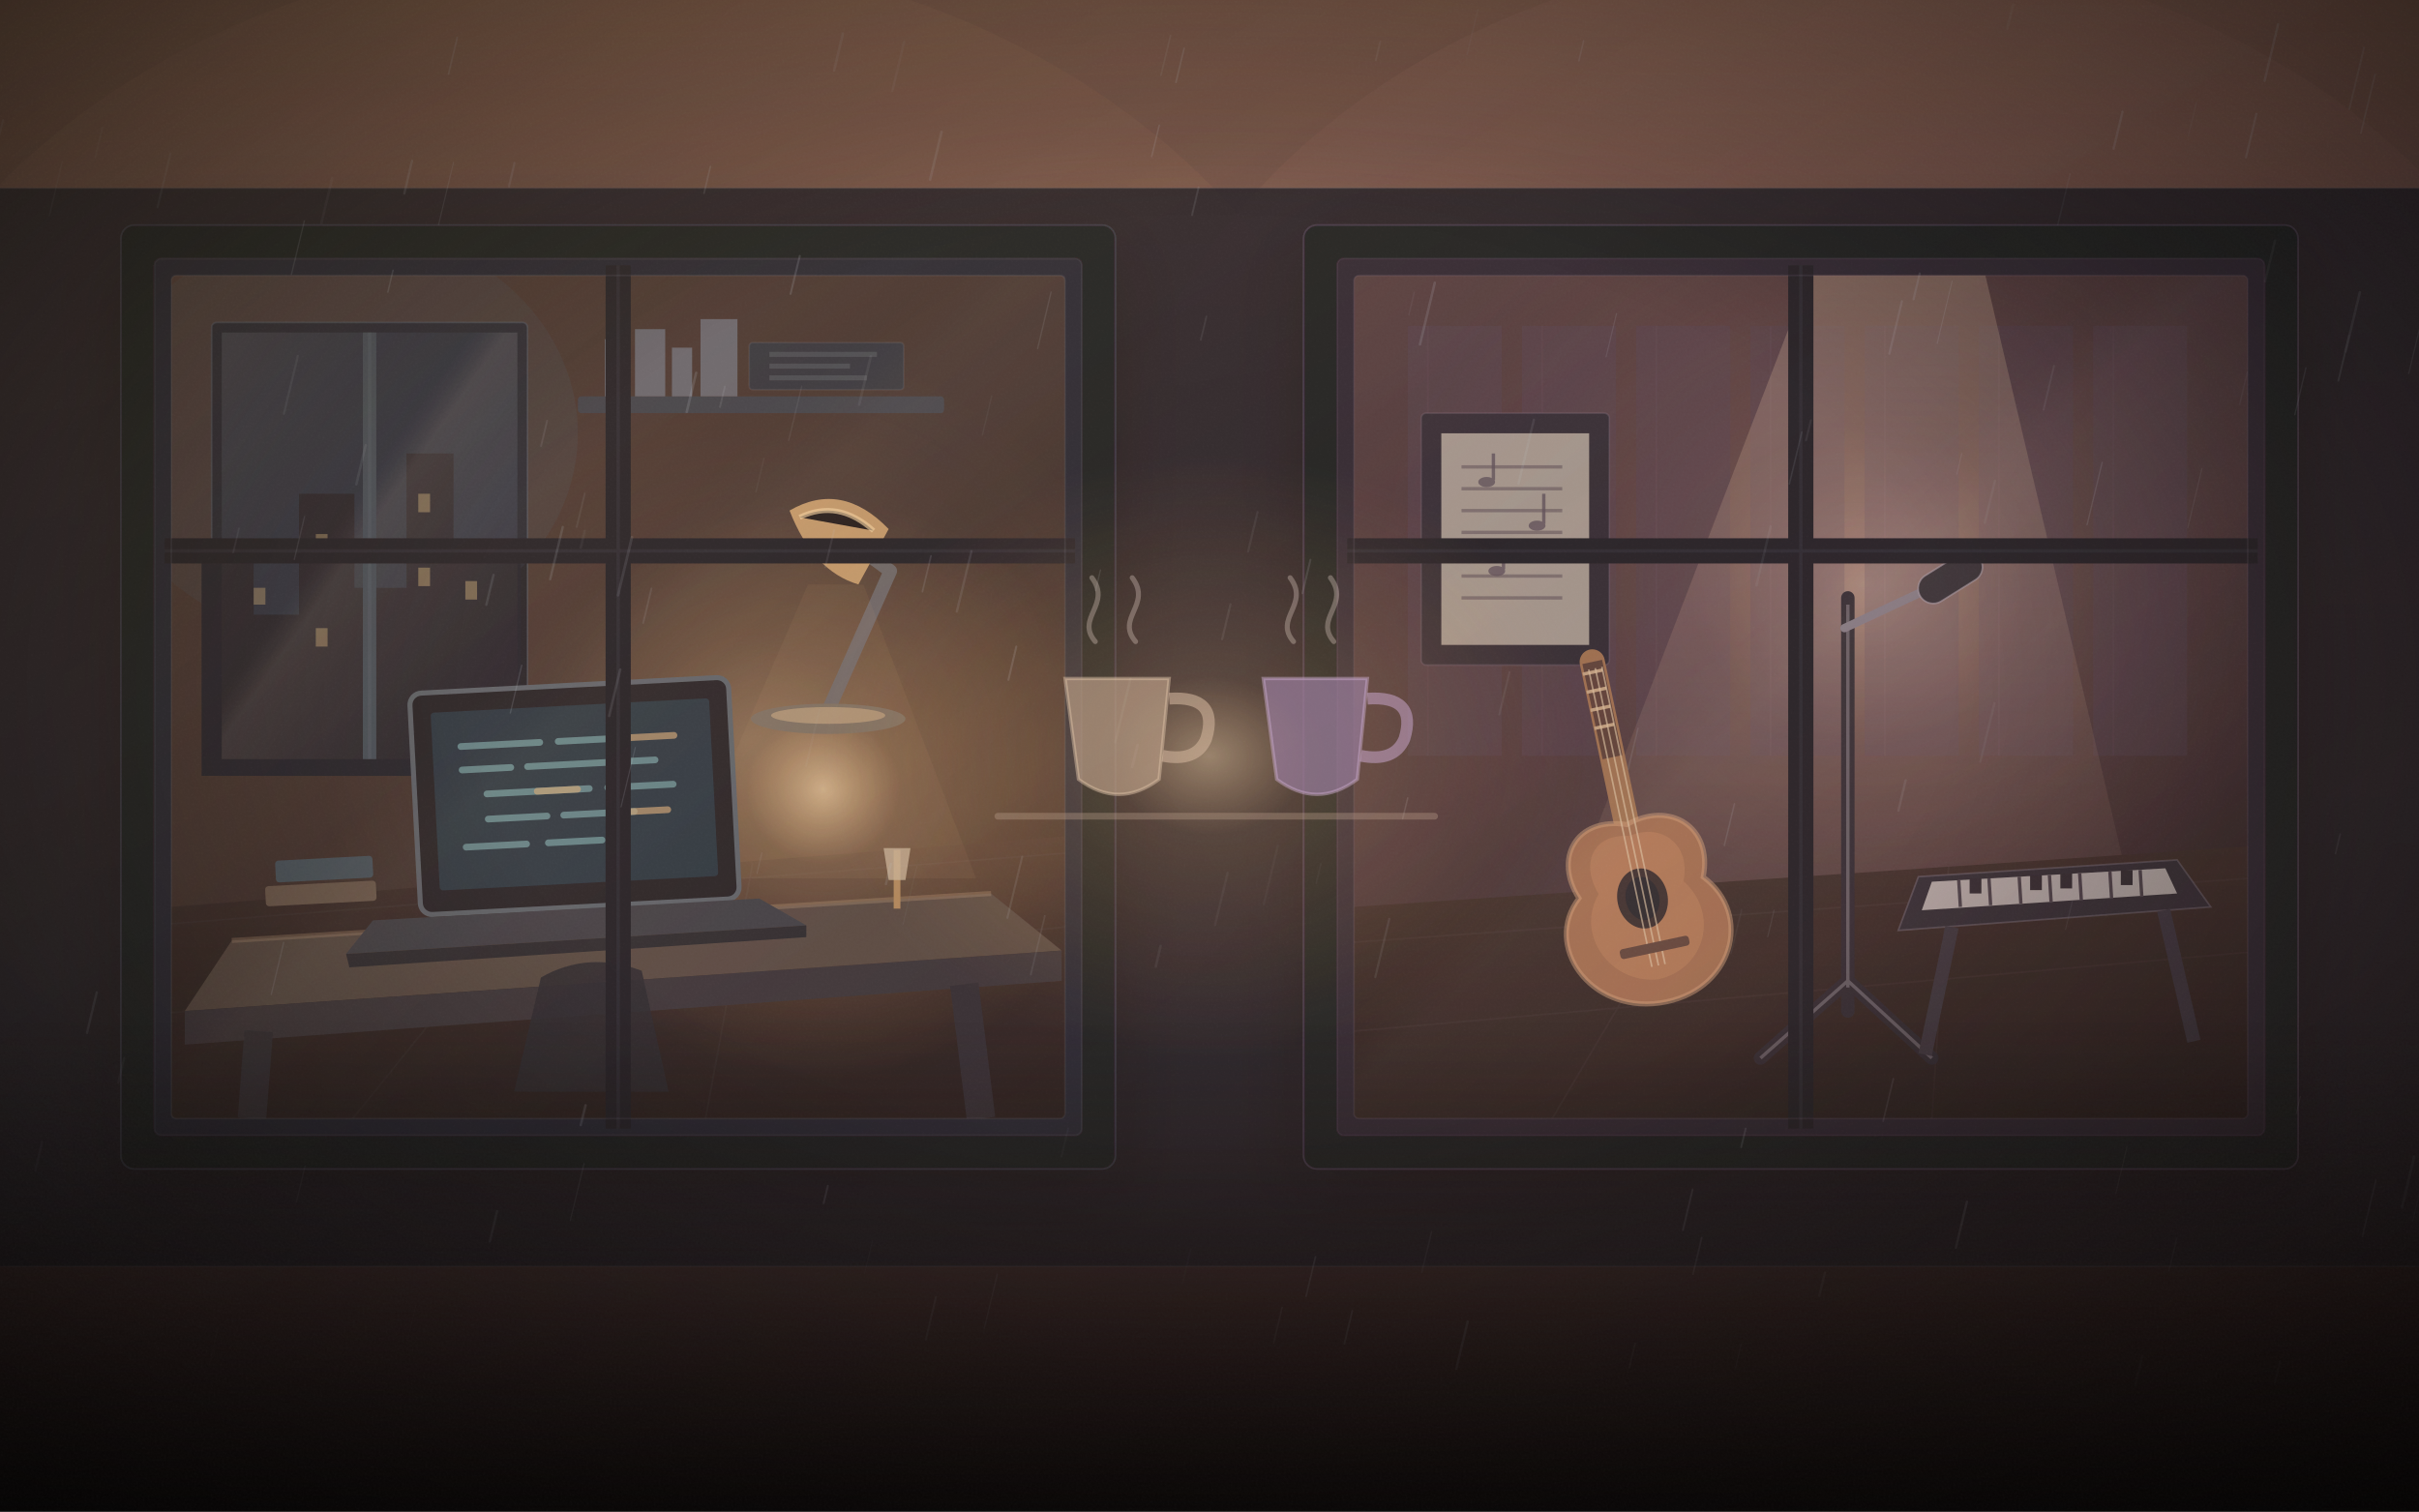
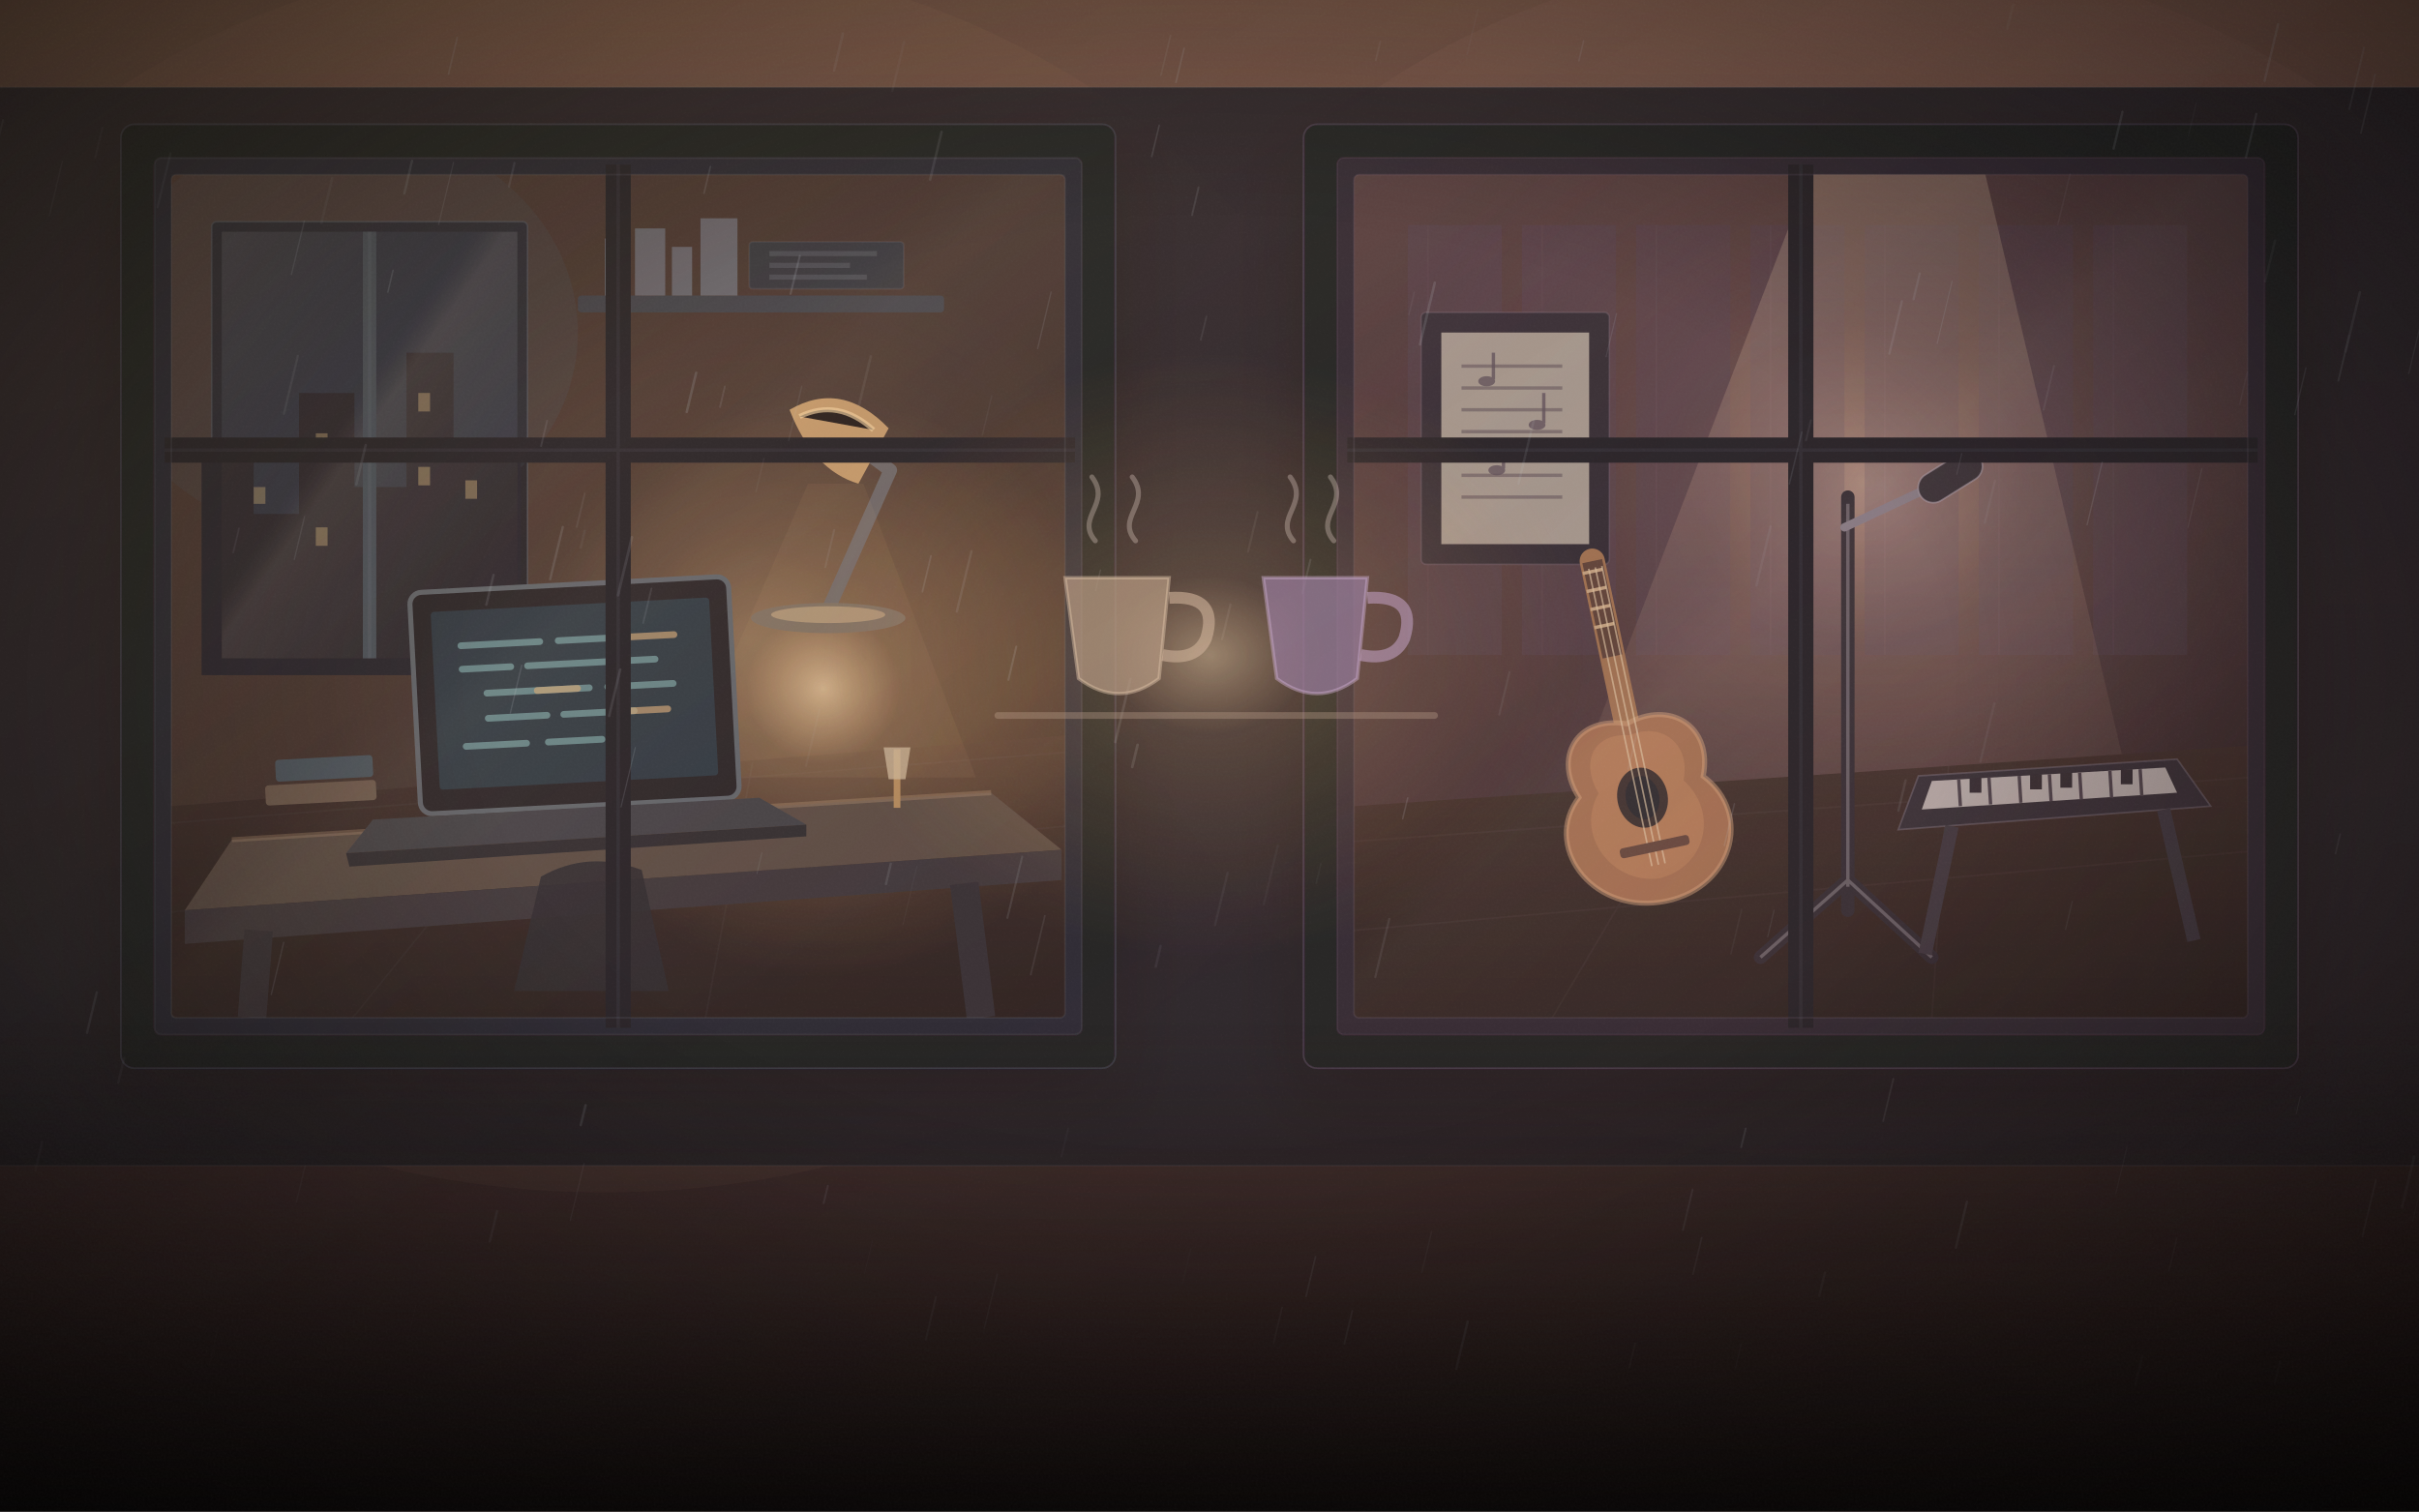
<svg xmlns="http://www.w3.org/2000/svg" viewBox="0 0 1440 900" preserveAspectRatio="xMidYMid slice" role="img" aria-labelledby="title desc">
  <defs>
    <linearGradient id="night" x1="0" y1="0" x2="1" y2="1">
      <stop stop-color="#120d0c" />
      <stop offset=".46" stop-color="#2b1c1c" />
      <stop offset="1" stop-color="#160f0e" />
    </linearGradient>
    <linearGradient id="dawn" x1="0" y1="0" x2="0" y2="1">
      <stop stop-color="#e2a276" stop-opacity=".36" />
      <stop offset=".48" stop-color="#8b5e5e" stop-opacity=".15" />
      <stop offset="1" stop-color="#17110f" stop-opacity="0" />
    </linearGradient>
    <linearGradient id="warmWash" x1="0" y1="0" x2="1" y2="1">
      <stop stop-color="#efb77d" stop-opacity=".2" />
      <stop offset=".5" stop-color="#dca18c" stop-opacity=".13" />
      <stop offset="1" stop-color="#c98370" stop-opacity=".18" />
    </linearGradient>
    <linearGradient id="leftRoom" x1="0" y1="0" x2=".85" y2="1">
      <stop stop-color="#3b2c24" />
      <stop offset=".55" stop-color="#2a211d" />
      <stop offset="1" stop-color="#15100e" />
    </linearGradient>
    <linearGradient id="rightRoom" x1=".2" y1="0" x2=".8" y2="1">
      <stop stop-color="#3b292c" />
      <stop offset=".58" stop-color="#2b2025" />
      <stop offset="1" stop-color="#171114" />
    </linearGradient>
    <linearGradient id="floor" x1="0" y1="0" x2="0" y2="1">
      <stop stop-color="#261c18" />
      <stop offset="1" stop-color="#0e0b0a" />
    </linearGradient>
    <linearGradient id="glass" x1="0" y1="0" x2="1" y2="1">
      <stop stop-color="#d5b497" stop-opacity=".13" />
      <stop offset=".42" stop-color="#62483f" stop-opacity=".05" />
      <stop offset=".48" stop-color="#f4d7b6" stop-opacity=".13" />
      <stop offset="1" stop-color="#211512" stop-opacity=".03" />
    </linearGradient>
    <linearGradient id="spotlight" x1="0" y1="0" x2="0" y2="1">
      <stop stop-color="#ffe0b6" stop-opacity=".27" />
      <stop offset="1" stop-color="#d9a18b" stop-opacity="0" />
    </linearGradient>
    <linearGradient id="bottomShade" x1="0" y1="0" x2="0" y2="1">
      <stop stop-color="#100b09" stop-opacity="0" />
      <stop offset=".56" stop-color="#100b09" stop-opacity=".46" />
      <stop offset="1" stop-color="#0b0807" stop-opacity=".94" />
    </linearGradient>
    <radialGradient id="lampGlow">
      <stop stop-color="#ffe0a8" stop-opacity=".78" />
      <stop offset=".26" stop-color="#f4bd78" stop-opacity=".3" />
      <stop offset="1" stop-color="#e6a053" stop-opacity="0" />
    </radialGradient>
    <radialGradient id="stageGlow">
      <stop stop-color="#ffd8bd" stop-opacity=".48" />
      <stop offset=".35" stop-color="#dda088" stop-opacity=".18" />
      <stop offset="1" stop-color="#aa6e63" stop-opacity="0" />
    </radialGradient>
    <radialGradient id="vignette" cx=".5" cy=".45" r=".72">
      <stop offset=".42" stop-color="#000" stop-opacity="0" />
      <stop offset="1" stop-color="#000" stop-opacity=".66" />
    </radialGradient>
    <filter id="blur8" x="-50%" y="-50%" width="200%" height="200%">
      <feGaussianBlur stdDeviation="8" />
    </filter>
    <filter id="blur24" x="-50%" y="-50%" width="200%" height="200%">
      <feGaussianBlur stdDeviation="24" />
    </filter>
    <filter id="shadow" x="-30%" y="-30%" width="160%" height="160%">
      <feDropShadow dx="0" dy="16" stdDeviation="22" flood-color="#000" flood-opacity=".55" />
    </filter>
    <filter id="grain">
      <feTurbulence type="fractalNoise" baseFrequency=".72" numOctaves="3" seed="27" stitchTiles="stitch" />
      <feColorMatrix type="saturate" values="0" />
      <feComponentTransfer>
        <feFuncA type="table" tableValues="0 .075" />
      </feComponentTransfer>
    </filter>
    <clipPath id="leftClip">
      <rect x="102" y="164" width="532" height="502" rx="3" />
    </clipPath>
    <clipPath id="rightClip">
      <rect x="806" y="164" width="532" height="502" rx="3" />
    </clipPath>
  </defs>
  <rect width="1440" height="900" fill="url(#night)" />
  <ellipse cx="360" cy="340" rx="460" ry="370" fill="#b47b58" opacity=".09" />
  <ellipse cx="1100" cy="330" rx="440" ry="360" fill="#a86c6c" opacity=".1" />
  <rect width="1440" height="900" fill="url(#dawn)" />
  <path d="M0 248C280 210 480 268 720 226C970 182 1160 244 1440 196V0H0Z" fill="#e5a18a" opacity=".07" />
  <ellipse cx="720" cy="210" rx="380" ry="100" fill="#efb493" opacity=".1" filter="url(#blur24)" />
-   <path d="M0 112H1440V754H0Z" fill="#080d15" opacity=".9" />
-   <path d="M0 112H1440M0 754H1440" stroke="#6d8296" stroke-opacity=".14" />
-   <g filter="url(#shadow)">
-     <rect x="72" y="134" width="592" height="562" rx="8" fill="#05090f" stroke="#344250" stroke-opacity=".55" />
-     <rect x="92" y="154" width="552" height="522" rx="4" fill="#111923" stroke="#637484" stroke-opacity=".18" />
-     <rect x="776" y="134" width="592" height="562" rx="8" fill="#05090f" stroke="#454057" stroke-opacity=".58" />
-     <rect x="796" y="154" width="552" height="522" rx="4" fill="#171522" stroke="#756887" stroke-opacity=".18" />
+   <g transform="translate(0 -60)">
+     <path d="M0 112H1440V754H0Z" fill="#080d15" opacity=".9" />
+     <path d="M0 112H1440M0 754H1440" stroke="#6d8296" stroke-opacity=".14" />
+     <g filter="url(#shadow)">
+       <rect x="72" y="134" width="592" height="562" rx="8" fill="#05090f" stroke="#344250" stroke-opacity=".55" />
+       <rect x="92" y="154" width="552" height="522" rx="4" fill="#111923" stroke="#637484" stroke-opacity=".18" />
+       <rect x="776" y="134" width="592" height="562" rx="8" fill="#05090f" stroke="#454057" stroke-opacity=".58" />
+       <rect x="796" y="154" width="552" height="522" rx="4" fill="#171522" stroke="#756887" stroke-opacity=".18" />
+     </g>
+     <g opacity="1">
+       <g clip-path="url(#leftClip)">
+         <rect x="102" y="164" width="532" height="502" fill="url(#leftRoom)" />
+         <ellipse cx="444" cy="440" rx="250" ry="240" fill="url(#lampGlow)" opacity=".26" />
+         <path d="M102 540L634 498V666H102Z" fill="url(#floor)" />
+         <path d="M102 550L634 508M102 603L634 552M210 666L328 520M420 666L448 514" stroke="#80909a" stroke-opacity=".06" />
+         <rect x="126" y="192" width="188" height="266" rx="3" fill="#080e16" stroke="#4b5d6b" stroke-opacity=".5" />
+         <rect x="132" y="198" width="176" height="254" fill="#0d1a28" />
+         <ellipse cx="202" cy="258" rx="142" ry="124" fill="#345574" opacity=".14" />
+         <path d="M120 410V332H151V366H178V294H211V350H242V270H270V324H310V462H120Z" fill="#080f19" />
+         <path d="M151 350H158V360H151ZM188 318H195V329H188ZM249 294H256V305H249ZM277 346H284V357H277ZM188 374H195V385H188ZM249 338H256V349H249Z" fill="#d5b878" opacity=".48" />
+         <rect x="132" y="198" width="176" height="254" fill="url(#glass)" />
+         <path d="M220 198V452M132 326H308" stroke="#334652" stroke-width="8" />
+         <path d="M220 198V452M132 326H308" stroke="#8295a1" stroke-opacity=".12" stroke-width="2" />
+         <rect x="344" y="236" width="218" height="10" rx="2" fill="#29343e" />
+         <path d="M360 202H374V236H360ZM378 196H396V236H378ZM400 207H412V236H400ZM417 190H439V236H417Z" fill="#58606a" />
+         <rect x="446" y="204" width="92" height="28" rx="2" fill="#1a252f" stroke="#83919a" stroke-opacity=".15" />
+         <path d="M458 211H522M458 218H506M458 225H516" stroke="#8b9ba3" stroke-opacity=".22" stroke-width="3" />
+         <ellipse cx="490" cy="470" rx="176" ry="172" fill="url(#lampGlow)" />
+         <path d="M493 423L530 340M530 340L500 318" stroke="#5b5e60" stroke-width="8" stroke-linecap="round" />
+         <path d="M470 304Q501 286 529 315L511 348Q484 340 470 304Z" fill="#c59b63" />
+         <path d="M476 308Q499 297 520 316" stroke="#ffe0a4" stroke-opacity=".65" stroke-width="3" />
+         <ellipse cx="493" cy="428" rx="46" ry="9" fill="#6c6558" />
+         <ellipse cx="493" cy="426" rx="34" ry="5" fill="#d3b785" opacity=".55" />
+         <path d="M481 348L405 523H581L514 348Z" fill="#f2bd78" opacity=".065" />
+         <path d="M138 560L590 532L632 566L110 602Z" fill="#463e35" />
+         <path d="M110 602L632 566V584L110 622Z" fill="#24252a" />
+         <path d="M154 614L150 666M574 586L584 666" stroke="#1a1d23" stroke-width="17" />
+         <path d="M138 560L590 532" stroke="#b49670" stroke-opacity=".35" stroke-width="3" />
+         <rect x="247" y="408" width="190" height="132" rx="7" fill="#080d12" stroke="#4c5b64" stroke-width="3" transform="rotate(-3 342 474)" />
+         <rect x="259" y="420" width="166" height="106" rx="2" fill="#102633" transform="rotate(-3 342 474)" />
+         <g transform="rotate(-3 342 474)" stroke-linecap="round">
+           <path d="M276 441H323M334 441H368M276 455H305M315 455H391M290 470H351M362 470H401M290 485H325M335 485H377M276 501H312M325 501H357" stroke="#75b6b6" stroke-opacity=".65" stroke-width="4" />
+           <path d="M374 441H403M320 470H344M367 485H397" stroke="#d1aa72" stroke-opacity=".7" stroke-width="4" />
+         </g>
+         <path d="M222 548L452 535L480 551L206 568Z" fill="#293138" />
+         <path d="M206 568L480 551V558L208 576Z" fill="#12181d" />
+         <rect x="158" y="526" width="66" height="12" rx="2" fill="#5f5142" transform="rotate(-3 191 532)" />
+         <rect x="164" y="511" width="58" height="13" rx="2" fill="#344b56" transform="rotate(-3 193 518)" />
+         <path d="M534 506V541" stroke="#b28a55" stroke-width="4" />
+         <path d="M526 505H542L539 524H529Z" fill="#d2c2a1" opacity=".75" />
+         <path d="M322 582Q350 566 382 578L398 650H306Z" fill="#11171e" opacity=".88" />
+       </g>
+     </g>
+     <g opacity="1">
+       <g clip-path="url(#rightClip)">
+         <rect x="806" y="164" width="532" height="502" fill="url(#rightRoom)" />
+         <ellipse cx="1110" cy="348" rx="290" ry="268" fill="url(#stageGlow)" />
+         <g opacity=".32">
+           <path d="M838 194H894V450H838ZM906 194H962V450H906ZM974 194H1030V450H974ZM1042 194H1098V450H1042ZM1110 194H1166V450H1110ZM1178 194H1234V450H1178ZM1246 194H1302V450H1246Z" fill="#40344f" />
+           <path d="M850 194V450M918 194V450M986 194V450M1054 194V450M1122 194V450M1190 194V450M1258 194V450" stroke="#9a82aa" stroke-opacity=".18" />
+         </g>
+         <path d="M1080 156H1180L1300 666H884Z" fill="url(#spotlight)" />
+         <ellipse cx="1115" cy="626" rx="218" ry="44" fill="#c5a0dc" opacity=".07" filter="url(#blur8)" />
+         <path d="M806 540L1338 504V666H806Z" fill="url(#floor)" />
+         <path d="M806 561L1338 523M806 614L1338 567M924 666L1008 524M1150 666L1160 516" stroke="#a392b1" stroke-opacity=".055" />
+         <rect x="846" y="246" width="112" height="150" rx="3" fill="#171822" stroke="#76677f" stroke-opacity=".32" />
+         <rect x="858" y="258" width="88" height="126" fill="#d6cdbc" opacity=".72" />
+         <path d="M870 278H930M870 291H930M870 304H930M870 317H930M870 330H930M870 343H930M870 356H930" stroke="#554f55" stroke-opacity=".65" stroke-width="2" />
+         <g fill="#4a4350" opacity=".8">
+           <ellipse cx="885" cy="287" rx="5" ry="3" />
+           <ellipse cx="915" cy="313" rx="5" ry="3" />
+           <ellipse cx="891" cy="340" rx="5" ry="3" />
+           <path d="M889 286V270M919 312V294M895 339V321" stroke="#4a4350" stroke-width="2" />
+         </g>
+         <path d="M1100 356V602M1100 584L1048 630M1100 584L1150 630" stroke="#151720" stroke-width="8" stroke-linecap="round" />
+         <path d="M1100 360V588M1100 584L1048 630M1100 584L1150 630" stroke="#85828d" stroke-opacity=".55" stroke-width="2" />
+         <path d="M1098 374L1162 344" stroke="#777482" stroke-width="5" stroke-linecap="round" />
+         <rect x="1152" y="323" width="18" height="42" rx="9" fill="#171922" stroke="#a29baa" stroke-opacity=".65" transform="rotate(58 1161 344)" />
+         <g transform="translate(900 378) scale(1) rotate(-12 70 130)">
+           <path d="M72 14V144" stroke="#9a6c45" stroke-width="15" stroke-linecap="round" />
+           <path d="M66 14H78V72H66Z" fill="#4d3429" />
+           <path d="M65 20H77M65 31H77M65 42H77M65 53H77" stroke="#c5a67e" stroke-width="2" />
+           <path d="M72 113C43 102 25 124 35 150C8 173 27 218 69 221C113 224 135 181 110 153C122 125 100 104 72 113Z" fill="#9c6744" stroke="#d4a276" stroke-opacity=".5" stroke-width="3" />
+           <path d="M72 120C51 114 40 130 47 150C28 171 43 204 71 207C100 207 115 176 98 153C107 132 92 116 72 120Z" fill="#b87b50" opacity=".65" />
+           <ellipse cx="72" cy="158" rx="15" ry="18" fill="#211b1b" />
+           <ellipse cx="72" cy="158" rx="10" ry="13" fill="#0b1119" />
+           <path d="M69 18V199M73 18V199M77 18V199" stroke="#e3d0aa" stroke-opacity=".65" />
+           <rect x="52" y="185" width="42" height="6" rx="2" fill="#50362b" />
+         </g>
+         <g transform="translate(1142 500)">
+           <path d="M0 22L154 12L174 40L-12 54Z" fill="#191b25" stroke="#6d6879" stroke-opacity=".5" />
+           <path d="M8 25L147 17L154 32L2 42Z" fill="#d3d0ca" opacity=".82" />
+           <path d="M24 24L25 40M42 23L43 39M60 22L61 38M78 21L79 37M96 20L97 36M114 19L115 35M132 18L133 34" stroke="#36333e" stroke-width="2" />
+           <path d="M34 23L34 32M70 21L70 30M88 20L88 29M124 18L124 27" stroke="#171820" stroke-width="7" />
+           <path d="M20 52L4 128M146 42L164 120" stroke="#252630" stroke-width="8" />
+         </g>
+         <rect x="806" y="164" width="532" height="502" fill="url(#glass)" opacity=".42" />
+       </g>
+     </g>
+     <rect x="102" y="164" width="532" height="502" fill="url(#glass)" opacity=".32" />
+     <path d="M368 158V672M98 328H640M1072 158V672M802 328H1344" stroke="#080d14" stroke-width="15" />
+     <path d="M368 158V672M98 328H640M1072 158V672M802 328H1344" stroke="#607080" stroke-opacity=".12" stroke-width="2" />
+     <rect x="102" y="164" width="532" height="502" rx="3" fill="none" stroke="#9aabba" stroke-opacity=".12" />
+     <rect x="806" y="164" width="532" height="502" rx="3" fill="none" stroke="#aa9bb8" stroke-opacity=".12" />
  </g>
-   <g opacity="1">
-     <g clip-path="url(#leftClip)">
-       <rect x="102" y="164" width="532" height="502" fill="url(#leftRoom)" />
-       <ellipse cx="444" cy="440" rx="250" ry="240" fill="url(#lampGlow)" opacity=".26" />
-       <path d="M102 540L634 498V666H102Z" fill="url(#floor)" />
-       <path d="M102 550L634 508M102 603L634 552M210 666L328 520M420 666L448 514" stroke="#80909a" stroke-opacity=".06" />
-       <rect x="126" y="192" width="188" height="266" rx="3" fill="#080e16" stroke="#4b5d6b" stroke-opacity=".5" />
-       <rect x="132" y="198" width="176" height="254" fill="#0d1a28" />
-       <ellipse cx="202" cy="258" rx="142" ry="124" fill="#345574" opacity=".14" />
-       <path d="M120 410V332H151V366H178V294H211V350H242V270H270V324H310V462H120Z" fill="#080f19" />
-       <path d="M151 350H158V360H151ZM188 318H195V329H188ZM249 294H256V305H249ZM277 346H284V357H277ZM188 374H195V385H188ZM249 338H256V349H249Z" fill="#d5b878" opacity=".48" />
-       <rect x="132" y="198" width="176" height="254" fill="url(#glass)" />
-       <path d="M220 198V452M132 326H308" stroke="#334652" stroke-width="8" />
-       <path d="M220 198V452M132 326H308" stroke="#8295a1" stroke-opacity=".12" stroke-width="2" />
-       <rect x="344" y="236" width="218" height="10" rx="2" fill="#29343e" />
-       <path d="M360 202H374V236H360ZM378 196H396V236H378ZM400 207H412V236H400ZM417 190H439V236H417Z" fill="#58606a" />
-       <rect x="446" y="204" width="92" height="28" rx="2" fill="#1a252f" stroke="#83919a" stroke-opacity=".15" />
-       <path d="M458 211H522M458 218H506M458 225H516" stroke="#8b9ba3" stroke-opacity=".22" stroke-width="3" />
-       <ellipse cx="490" cy="470" rx="176" ry="172" fill="url(#lampGlow)" />
-       <path d="M493 423L530 340M530 340L500 318" stroke="#5b5e60" stroke-width="8" stroke-linecap="round" />
-       <path d="M470 304Q501 286 529 315L511 348Q484 340 470 304Z" fill="#c59b63" />
-       <path d="M476 308Q499 297 520 316" stroke="#ffe0a4" stroke-opacity=".65" stroke-width="3" />
-       <ellipse cx="493" cy="428" rx="46" ry="9" fill="#6c6558" />
-       <ellipse cx="493" cy="426" rx="34" ry="5" fill="#d3b785" opacity=".55" />
-       <path d="M481 348L405 523H581L514 348Z" fill="#f2bd78" opacity=".065" />
-       <path d="M138 560L590 532L632 566L110 602Z" fill="#463e35" />
-       <path d="M110 602L632 566V584L110 622Z" fill="#24252a" />
-       <path d="M154 614L150 666M574 586L584 666" stroke="#1a1d23" stroke-width="17" />
-       <path d="M138 560L590 532" stroke="#b49670" stroke-opacity=".35" stroke-width="3" />
-       <rect x="247" y="408" width="190" height="132" rx="7" fill="#080d12" stroke="#4c5b64" stroke-width="3" transform="rotate(-3 342 474)" />
-       <rect x="259" y="420" width="166" height="106" rx="2" fill="#102633" transform="rotate(-3 342 474)" />
-       <g transform="rotate(-3 342 474)" stroke-linecap="round">
-         <path d="M276 441H323M334 441H368M276 455H305M315 455H391M290 470H351M362 470H401M290 485H325M335 485H377M276 501H312M325 501H357" stroke="#75b6b6" stroke-opacity=".65" stroke-width="4" />
-         <path d="M374 441H403M320 470H344M367 485H397" stroke="#d1aa72" stroke-opacity=".7" stroke-width="4" />
-       </g>
-       <path d="M222 548L452 535L480 551L206 568Z" fill="#293138" />
-       <path d="M206 568L480 551V558L208 576Z" fill="#12181d" />
-       <rect x="158" y="526" width="66" height="12" rx="2" fill="#5f5142" transform="rotate(-3 191 532)" />
-       <rect x="164" y="511" width="58" height="13" rx="2" fill="#344b56" transform="rotate(-3 193 518)" />
-       <path d="M534 506V541" stroke="#b28a55" stroke-width="4" />
-       <path d="M526 505H542L539 524H529Z" fill="#d2c2a1" opacity=".75" />
-       <path d="M322 582Q350 566 382 578L398 650H306Z" fill="#11171e" opacity=".88" />
-     </g>
-   </g>
-   <g opacity="1">
-     <g clip-path="url(#rightClip)">
-       <rect x="806" y="164" width="532" height="502" fill="url(#rightRoom)" />
-       <ellipse cx="1110" cy="348" rx="290" ry="268" fill="url(#stageGlow)" />
-       <g opacity=".32">
-         <path d="M838 194H894V450H838ZM906 194H962V450H906ZM974 194H1030V450H974ZM1042 194H1098V450H1042ZM1110 194H1166V450H1110ZM1178 194H1234V450H1178ZM1246 194H1302V450H1246Z" fill="#40344f" />
-         <path d="M850 194V450M918 194V450M986 194V450M1054 194V450M1122 194V450M1190 194V450M1258 194V450" stroke="#9a82aa" stroke-opacity=".18" />
-       </g>
-       <path d="M1080 156H1180L1300 666H884Z" fill="url(#spotlight)" />
-       <ellipse cx="1115" cy="626" rx="218" ry="44" fill="#c5a0dc" opacity=".07" filter="url(#blur8)" />
-       <path d="M806 540L1338 504V666H806Z" fill="url(#floor)" />
-       <path d="M806 561L1338 523M806 614L1338 567M924 666L1008 524M1150 666L1160 516" stroke="#a392b1" stroke-opacity=".055" />
-       <rect x="846" y="246" width="112" height="150" rx="3" fill="#171822" stroke="#76677f" stroke-opacity=".32" />
-       <rect x="858" y="258" width="88" height="126" fill="#d6cdbc" opacity=".72" />
-       <path d="M870 278H930M870 291H930M870 304H930M870 317H930M870 330H930M870 343H930M870 356H930" stroke="#554f55" stroke-opacity=".65" stroke-width="2" />
-       <g fill="#4a4350" opacity=".8">
-         <ellipse cx="885" cy="287" rx="5" ry="3" />
-         <ellipse cx="915" cy="313" rx="5" ry="3" />
-         <ellipse cx="891" cy="340" rx="5" ry="3" />
-         <path d="M889 286V270M919 312V294M895 339V321" stroke="#4a4350" stroke-width="2" />
-       </g>
-       <path d="M1100 356V602M1100 584L1048 630M1100 584L1150 630" stroke="#151720" stroke-width="8" stroke-linecap="round" />
-       <path d="M1100 360V588M1100 584L1048 630M1100 584L1150 630" stroke="#85828d" stroke-opacity=".55" stroke-width="2" />
-       <path d="M1098 374L1162 344" stroke="#777482" stroke-width="5" stroke-linecap="round" />
-       <rect x="1152" y="323" width="18" height="42" rx="9" fill="#171922" stroke="#a29baa" stroke-opacity=".65" transform="rotate(58 1161 344)" />
-       <g transform="translate(900 378) scale(1) rotate(-12 70 130)">
-         <path d="M72 14V144" stroke="#9a6c45" stroke-width="15" stroke-linecap="round" />
-         <path d="M66 14H78V72H66Z" fill="#4d3429" />
-         <path d="M65 20H77M65 31H77M65 42H77M65 53H77" stroke="#c5a67e" stroke-width="2" />
-         <path d="M72 113C43 102 25 124 35 150C8 173 27 218 69 221C113 224 135 181 110 153C122 125 100 104 72 113Z" fill="#9c6744" stroke="#d4a276" stroke-opacity=".5" stroke-width="3" />
-         <path d="M72 120C51 114 40 130 47 150C28 171 43 204 71 207C100 207 115 176 98 153C107 132 92 116 72 120Z" fill="#b87b50" opacity=".65" />
-         <ellipse cx="72" cy="158" rx="15" ry="18" fill="#211b1b" />
-         <ellipse cx="72" cy="158" rx="10" ry="13" fill="#0b1119" />
-         <path d="M69 18V199M73 18V199M77 18V199" stroke="#e3d0aa" stroke-opacity=".65" />
-         <rect x="52" y="185" width="42" height="6" rx="2" fill="#50362b" />
-       </g>
-       <g transform="translate(1142 500)">
-         <path d="M0 22L154 12L174 40L-12 54Z" fill="#191b25" stroke="#6d6879" stroke-opacity=".5" />
-         <path d="M8 25L147 17L154 32L2 42Z" fill="#d3d0ca" opacity=".82" />
-         <path d="M24 24L25 40M42 23L43 39M60 22L61 38M78 21L79 37M96 20L97 36M114 19L115 35M132 18L133 34" stroke="#36333e" stroke-width="2" />
-         <path d="M34 23L34 32M70 21L70 30M88 20L88 29M124 18L124 27" stroke="#171820" stroke-width="7" />
-         <path d="M20 52L4 128M146 42L164 120" stroke="#252630" stroke-width="8" />
-       </g>
-       <rect x="806" y="164" width="532" height="502" fill="url(#glass)" opacity=".42" />
-     </g>
-   </g>
-   <rect x="102" y="164" width="532" height="502" fill="url(#glass)" opacity=".32" />
-   <path d="M368 158V672M98 328H640M1072 158V672M802 328H1344" stroke="#080d14" stroke-width="15" />
-   <path d="M368 158V672M98 328H640M1072 158V672M802 328H1344" stroke="#607080" stroke-opacity=".12" stroke-width="2" />
-   <rect x="102" y="164" width="532" height="502" rx="3" fill="none" stroke="#9aabba" stroke-opacity=".12" />
-   <rect x="806" y="164" width="532" height="502" rx="3" fill="none" stroke="#aa9bb8" stroke-opacity=".12" />
  <g stroke="#c5d8e5" stroke-linecap="round" opacity="0.2">
    <line x1="-29.7" y1="452.2" x2="-34.8" y2="473.5" stroke-width="1.0" opacity="0.45" />
    <line x1="1337.8" y1="221.6" x2="1333.2" y2="240.8" stroke-width="0.9" opacity="0.35" />
    <line x1="501.8" y1="19.9" x2="496.5" y2="42.1" stroke-width="1.5" opacity="0.49" />
    <line x1="422.9" y1="99.2" x2="419.1" y2="115.1" stroke-width="1.0" opacity="0.72" />
    <line x1="378.2" y1="445.1" x2="369.7" y2="480.4" stroke-width="0.7" opacity="0.75" />
    <line x1="310.6" y1="396.1" x2="303.8" y2="424.5" stroke-width="0.8" opacity="0.81" />
    <line x1="838.0" y1="475.1" x2="835.0" y2="487.5" stroke-width="0.9" opacity="0.77" />
    <line x1="1263.5" y1="66.6" x2="1258.2" y2="88.5" stroke-width="1.4" opacity="0.76" />
    <line x1="975.1" y1="433.7" x2="969.2" y2="458.0" stroke-width="0.9" opacity="0.58" />
    <line x1="1413.8" y1="44.4" x2="1405.4" y2="79.2" stroke-width="1.0" opacity="0.71" />
    <line x1="1013.0" y1="737.0" x2="1007.8" y2="758.7" stroke-width="1.0" opacity="0.66" />
    <line x1="713.5" y1="111.5" x2="709.6" y2="128.1" stroke-width="1.1" opacity="0.61" />
    <line x1="608.5" y1="510.1" x2="599.7" y2="546.5" stroke-width="1.2" opacity="0.62" />
    <line x1="476.1" y1="152.4" x2="470.6" y2="175.0" stroke-width="1.2" opacity="0.84" />
    <line x1="748.6" y1="304.9" x2="743.0" y2="328.4" stroke-width="1.3" opacity="0.40" />
    <line x1="780.1" y1="333.3" x2="775.3" y2="353.2" stroke-width="1.2" opacity="0.72" />
    <line x1="496.6" y1="315.6" x2="491.3" y2="337.6" stroke-width="1.2" opacity="0.49" />
    <line x1="1466.5" y1="720.0" x2="1460.2" y2="746.4" stroke-width="1.6" opacity="0.84" />
    <line x1="414.4" y1="222.0" x2="408.8" y2="245.3" stroke-width="1.5" opacity="0.82" />
    <line x1="1232.3" y1="103.5" x2="1225.0" y2="133.7" stroke-width="0.9" opacity="0.34" />
    <line x1="730.8" y1="519.7" x2="723.3" y2="550.8" stroke-width="1.4" opacity="0.30" />
    <line x1="622.0" y1="545.3" x2="613.6" y2="580.3" stroke-width="1.0" opacity="0.50" />
    <line x1="1162.1" y1="167.2" x2="1153.2" y2="204.5" stroke-width="0.6" opacity="0.77" />
    <line x1="1072.6" y1="257.3" x2="1065.2" y2="288.1" stroke-width="0.9" opacity="0.54" />
    <line x1="655.1" y1="339.4" x2="652.2" y2="351.6" stroke-width="0.8" opacity="0.67" />
    <line x1="217.7" y1="265.0" x2="212.1" y2="288.4" stroke-width="1.5" opacity="0.57" />
    <line x1="1393.1" y1="496.6" x2="1390.3" y2="508.2" stroke-width="1.0" opacity="0.47" />
    <line x1="672.9" y1="404.3" x2="663.9" y2="441.8" stroke-width="1.5" opacity="0.74" />
    <line x1="1369.4" y1="652.8" x2="1366.9" y2="663.2" stroke-width="0.6" opacity="0.56" />
    <line x1="25.1" y1="679.9" x2="21.0" y2="697.0" stroke-width="1.4" opacity="0.32" />
    <line x1="763.2" y1="778.6" x2="758.1" y2="799.9" stroke-width="1.0" opacity="0.60" />
    <line x1="1455.4" y1="345.4" x2="1449.1" y2="371.8" stroke-width="1.4" opacity="0.64" />
    <line x1="1007.6" y1="708.2" x2="1001.8" y2="732.5" stroke-width="1.1" opacity="0.70" />
    <line x1="487.8" y1="422.7" x2="479.8" y2="456.0" stroke-width="1.2" opacity="0.25" />
    <line x1="783.1" y1="748.3" x2="777.5" y2="771.9" stroke-width="1.0" opacity="0.80" />
    <line x1="1266.2" y1="682.7" x2="1259.5" y2="710.8" stroke-width="0.7" opacity="0.39" />
    <line x1="625.7" y1="173.9" x2="617.7" y2="207.5" stroke-width="0.8" opacity="0.59" />
    <line x1="1187.6" y1="286.2" x2="1181.5" y2="311.3" stroke-width="1.4" opacity="0.36" />
    <line x1="1056.1" y1="541.9" x2="1052.3" y2="557.8" stroke-width="0.7" opacity="0.47" />
    <line x1="690.9" y1="563.3" x2="688.0" y2="575.6" stroke-width="1.5" opacity="0.37" />
    <line x1="873.7" y1="786.9" x2="866.9" y2="815.1" stroke-width="1.4" opacity="0.84" />
    <line x1="1187.3" y1="418.6" x2="1178.9" y2="453.5" stroke-width="1.4" opacity="0.32" />
    <line x1="827.0" y1="547.2" x2="818.7" y2="581.8" stroke-width="1.3" opacity="0.51" />
    <line x1="453.5" y1="507.9" x2="450.6" y2="520.1" stroke-width="0.6" opacity="0.54" />
    <line x1="1354.3" y1="143.2" x2="1348.4" y2="167.5" stroke-width="1.4" opacity="0.37" />
    <line x1="272.2" y1="22.4" x2="267.0" y2="44.0" stroke-width="1.0" opacity="0.69" />
    <line x1="538.2" y1="25.0" x2="531.2" y2="54.2" stroke-width="1.4" opacity="0.30" />
    <line x1="1039.2" y1="671.9" x2="1036.5" y2="683.1" stroke-width="1.1" opacity="0.78" />
    <line x1="1170.9" y1="715.5" x2="1164.3" y2="743.0" stroke-width="1.4" opacity="0.76" />
    <line x1="1036.5" y1="800.4" x2="1033.1" y2="814.6" stroke-width="0.6" opacity="0.62" />
    <line x1="-5.9" y1="19.5" x2="-14.2" y2="54.1" stroke-width="1.2" opacity="0.60" />
    <line x1="387.8" y1="350.4" x2="382.9" y2="370.9" stroke-width="1.1" opacity="0.58" />
    <line x1="181.3" y1="307.6" x2="175.2" y2="333.1" stroke-width="0.8" opacity="0.61" />
    <line x1="1467.7" y1="634.7" x2="1460.1" y2="666.1" stroke-width="0.8" opacity="0.52" />
    <line x1="1032.5" y1="478.6" x2="1026.5" y2="503.4" stroke-width="0.9" opacity="0.65" />
    <line x1="973.4" y1="799.8" x2="969.9" y2="814.4" stroke-width="1.0" opacity="0.60" />
    <line x1="325.7" y1="250.5" x2="322.1" y2="265.6" stroke-width="1.1" opacity="0.58" />
    <line x1="168.9" y1="561.1" x2="161.5" y2="592.1" stroke-width="0.8" opacity="0.70" />
    <line x1="518.4" y1="212.2" x2="511.4" y2="241.0" stroke-width="1.5" opacity="0.40" />
    <line x1="1086.3" y1="757.8" x2="1083.0" y2="771.6" stroke-width="1.4" opacity="0.50" />
    <line x1="1167.8" y1="270.1" x2="1164.9" y2="282.3" stroke-width="0.7" opacity="0.54" />
    <line x1="197.8" y1="106.0" x2="191.3" y2="132.9" stroke-width="1.5" opacity="0.31" />
    <line x1="854.1" y1="168.4" x2="845.3" y2="205.1" stroke-width="1.5" opacity="0.79" />
    <line x1="1441.1" y1="707.0" x2="1436.2" y2="727.3" stroke-width="0.7" opacity="0.35" />
    <line x1="1407.3" y1="28.3" x2="1398.5" y2="65.0" stroke-width="1.1" opacity="0.63" />
    <line x1="376.2" y1="319.8" x2="367.9" y2="354.4" stroke-width="1.6" opacity="0.61" />
    <line x1="1453.1" y1="816.8" x2="1446.6" y2="843.9" stroke-width="0.7" opacity="0.75" />
    <line x1="677.2" y1="443.5" x2="674.0" y2="456.7" stroke-width="1.6" opacity="0.76" />
    <line x1="177.3" y1="211.9" x2="169.0" y2="246.4" stroke-width="1.3" opacity="0.50" />
    <line x1="732.5" y1="359.8" x2="727.5" y2="380.6" stroke-width="1.3" opacity="0.48" />
    <line x1="1414.4" y1="702.4" x2="1406.3" y2="736.2" stroke-width="1.0" opacity="0.61" />
    <line x1="61.0" y1="76.0" x2="56.7" y2="93.9" stroke-width="1.2" opacity="0.28" />
    <line x1="554.2" y1="331.0" x2="549.1" y2="352.3" stroke-width="1.0" opacity="0.68" />
    <line x1="1142.8" y1="162.8" x2="1139.1" y2="178.2" stroke-width="1.3" opacity="0.71" />
    <line x1="1078.0" y1="250.3" x2="1075.1" y2="262.1" stroke-width="1.2" opacity="0.42" />
    <line x1="101.5" y1="91.3" x2="93.8" y2="123.4" stroke-width="1.3" opacity="0.39" />
    <line x1="1127.1" y1="642.3" x2="1121.0" y2="667.6" stroke-width="1.0" opacity="0.60" />
    <line x1="142.3" y1="314.6" x2="138.8" y2="329.0" stroke-width="1.0" opacity="0.45" />
    <line x1="181.2" y1="131.5" x2="173.5" y2="163.4" stroke-width="0.8" opacity="0.71" />
    <line x1="1468.4" y1="660.1" x2="1461.3" y2="689.3" stroke-width="1.1" opacity="0.74" />
    <line x1="593.7" y1="758.7" x2="585.9" y2="791.0" stroke-width="0.8" opacity="0.55" />
    <line x1="821.7" y1="24.7" x2="819.0" y2="35.9" stroke-width="1.1" opacity="0.44" />
    <line x1="348.6" y1="658.1" x2="345.7" y2="669.9" stroke-width="1.5" opacity="0.82" />
    <line x1="708.8" y1="743.9" x2="704.2" y2="763.0" stroke-width="1.1" opacity="0.21" />
    <line x1="519.4" y1="738.6" x2="514.7" y2="758.2" stroke-width="0.6" opacity="0.24" />
    <line x1="57.6" y1="590.8" x2="51.8" y2="615.0" stroke-width="1.4" opacity="0.59" />
    <line x1="557.2" y1="772.2" x2="551.1" y2="797.7" stroke-width="1.2" opacity="0.62" />
    <line x1="37.1" y1="96.1" x2="29.4" y2="128.3" stroke-width="0.8" opacity="0.34" />
    <line x1="805.0" y1="780.5" x2="800.3" y2="800.1" stroke-width="1.1" opacity="0.82" />
    <line x1="431.5" y1="230.1" x2="428.6" y2="242.4" stroke-width="1.1" opacity="0.58" />
    <line x1="578.3" y1="328.2" x2="569.6" y2="364.1" stroke-width="1.4" opacity="0.61" />
    <line x1="913.1" y1="249.9" x2="904.0" y2="287.8" stroke-width="1.4" opacity="0.50" />
    <line x1="1398.4" y1="199.8" x2="1392.0" y2="226.7" stroke-width="1.1" opacity="0.69" />
    <line x1="270.0" y1="96.6" x2="261.1" y2="133.7" stroke-width="0.7" opacity="0.63" />
    <line x1="73.9" y1="630.0" x2="70.4" y2="644.6" stroke-width="1.4" opacity="0.32" />
    <line x1="962.3" y1="186.7" x2="956.1" y2="212.4" stroke-width="0.7" opacity="0.58" />
    <line x1="477.3" y1="229.9" x2="469.5" y2="262.3" stroke-width="0.8" opacity="0.42" />
    <line x1="1132.2" y1="179.4" x2="1124.7" y2="210.6" stroke-width="1.3" opacity="0.70" />
    <line x1="718.2" y1="188.4" x2="714.8" y2="202.4" stroke-width="1.0" opacity="0.48" />
    <line x1="1442.9" y1="184.9" x2="1433.9" y2="222.4" stroke-width="0.8" opacity="0.60" />
    <line x1="942.7" y1="24.3" x2="939.9" y2="36.2" stroke-width="0.9" opacity="0.61" />
    <line x1="690.1" y1="74.5" x2="685.6" y2="93.2" stroke-width="0.9" opacity="0.77" />
    <line x1="530.3" y1="514.3" x2="527.4" y2="526.4" stroke-width="1.4" opacity="0.64" />
    <line x1="696.8" y1="21.1" x2="691.1" y2="44.8" stroke-width="1.0" opacity="0.49" />
    <line x1="1356.1" y1="14.5" x2="1348.1" y2="48.1" stroke-width="1.4" opacity="0.82" />
    <line x1="545.8" y1="515.8" x2="537.5" y2="550.6" stroke-width="0.6" opacity="0.24" />
    <line x1="786.3" y1="514.3" x2="783.5" y2="526.0" stroke-width="1.0" opacity="0.23" />
    <line x1="1295.8" y1="737.2" x2="1291.1" y2="756.9" stroke-width="0.8" opacity="0.41" />
    <line x1="1437.1" y1="688.8" x2="1429.9" y2="719.0" stroke-width="1.6" opacity="0.49" />
    <line x1="1222.7" y1="217.9" x2="1216.5" y2="244.0" stroke-width="1.1" opacity="0.51" />
    <line x1="852.2" y1="733.4" x2="846.4" y2="757.5" stroke-width="0.9" opacity="0.43" />
    <line x1="1134.4" y1="464.6" x2="1130.1" y2="482.7" stroke-width="1.4" opacity="0.52" />
    <line x1="335.0" y1="313.8" x2="327.5" y2="344.9" stroke-width="1.4" opacity="0.74" />
    <line x1="1233.6" y1="536.7" x2="1229.6" y2="553.4" stroke-width="0.7" opacity="0.41" />
    <line x1="841.9" y1="174.0" x2="838.7" y2="187.4" stroke-width="0.9" opacity="0.32" />
    <line x1="590.4" y1="235.7" x2="584.8" y2="259.0" stroke-width="0.9" opacity="0.26" />
    <line x1="247.8" y1="776.2" x2="242.2" y2="799.7" stroke-width="0.6" opacity="0.21" />
    <line x1="898.6" y1="400.2" x2="892.5" y2="425.5" stroke-width="1.2" opacity="0.44" />
    <line x1="1054.0" y1="313.5" x2="1045.6" y2="348.6" stroke-width="1.4" opacity="0.39" />
    <line x1="760.7" y1="503.5" x2="752.3" y2="538.5" stroke-width="1.3" opacity="0.24" />
    <line x1="306.3" y1="97.0" x2="303.0" y2="111.0" stroke-width="1.3" opacity="0.63" />
    <line x1="1.8" y1="71.4" x2="-7.0" y2="108.1" stroke-width="1.1" opacity="0.46" />
    <line x1="1307.5" y1="61.1" x2="1302.7" y2="81.0" stroke-width="0.7" opacity="0.34" />
    <line x1="293.8" y1="342.3" x2="289.5" y2="360.1" stroke-width="1.4" opacity="0.64" />
    <line x1="348.1" y1="316.1" x2="345.7" y2="326.1" stroke-width="1.5" opacity="0.29" />
    <line x1="1251.4" y1="275.3" x2="1242.4" y2="312.5" stroke-width="0.8" opacity="0.78" />
    <line x1="369.2" y1="398.7" x2="362.6" y2="426.3" stroke-width="1.5" opacity="0.63" />
    <line x1="129.8" y1="790.7" x2="124.6" y2="812.6" stroke-width="1.0" opacity="0.20" />
    <line x1="1372.7" y1="219.0" x2="1366.1" y2="246.9" stroke-width="0.8" opacity="0.62" />
    <line x1="-6.0" y1="509.6" x2="-11.6" y2="532.6" stroke-width="0.9" opacity="0.54" />
    <line x1="234.0" y1="160.9" x2="230.9" y2="173.9" stroke-width="0.9" opacity="0.83" />
    <line x1="879.8" y1="5.6" x2="873.3" y2="32.6" stroke-width="0.8" opacity="0.29" />
    <line x1="1404.8" y1="174.0" x2="1396.3" y2="209.3" stroke-width="1.5" opacity="0.60" />
    <line x1="245.3" y1="95.7" x2="240.7" y2="115.2" stroke-width="1.4" opacity="0.72" />
    <line x1="1275.3" y1="807.5" x2="1271.1" y2="824.8" stroke-width="1.4" opacity="0.54" />
    <line x1="1036.8" y1="541.5" x2="1030.4" y2="567.9" stroke-width="0.9" opacity="0.26" />
    <line x1="1357.3" y1="810.6" x2="1354.2" y2="823.5" stroke-width="1.2" opacity="0.63" />
    <line x1="635.9" y1="671.9" x2="631.8" y2="688.7" stroke-width="1.1" opacity="0.21" />
    <line x1="348.1" y1="293.8" x2="343.3" y2="313.8" stroke-width="1.1" opacity="0.45" />
    <line x1="492.8" y1="706.1" x2="490.3" y2="716.4" stroke-width="1.2" opacity="0.73" />
    <line x1="704.9" y1="28.8" x2="700.0" y2="49.1" stroke-width="1.0" opacity="0.78" />
    <line x1="1343.2" y1="67.9" x2="1337.0" y2="93.7" stroke-width="1.3" opacity="0.76" />
    <line x1="560.5" y1="78.5" x2="553.7" y2="106.9" stroke-width="1.5" opacity="0.60" />
    <line x1="1310.8" y1="278.9" x2="1302.4" y2="314.1" stroke-width="0.7" opacity="0.52" />
    <line x1="347.7" y1="692.8" x2="339.5" y2="726.7" stroke-width="0.7" opacity="0.56" />
    <line x1="1198.3" y1="2.9" x2="1195.0" y2="16.9" stroke-width="1.6" opacity="0.32" />
    <line x1="605.0" y1="385.0" x2="600.3" y2="404.8" stroke-width="1.2" opacity="0.84" />
    <line x1="454.8" y1="272.9" x2="450.0" y2="292.9" stroke-width="0.8" opacity="0.29" />
    <line x1="181.6" y1="694.4" x2="176.5" y2="715.6" stroke-width="0.8" opacity="0.36" />
    <line x1="295.9" y1="721.2" x2="291.6" y2="739.2" stroke-width="1.4" opacity="0.58" />
  </g>
-   <g transform="translate(594 310)">
-     <ellipse cx="126" cy="140" rx="230" ry="180" fill="url(#lampGlow)" opacity=".7" />
-     <path d="M40 94H102L96 154Q72 172 48 154Z" fill="#b8a184" fill-opacity=".72" stroke="#eed8b7" stroke-opacity=".45" stroke-width="2" />
-     <path d="M102 106Q132 104 124 130Q118 144 98 140" fill="none" stroke="#d6bea0" stroke-opacity=".6" stroke-width="7" />
-     <path d="M158 94H220L214 154Q190 172 166 154Z" fill="#8d779e" fill-opacity=".76" stroke="#d6bce8" stroke-opacity=".45" stroke-width="2" />
-     <path d="M220 106Q250 104 242 130Q236 144 216 140" fill="none" stroke="#bfa4cf" stroke-opacity=".6" stroke-width="7" />
-     <path d="M58 72C46 58 68 50 56 34M82 72C70 58 92 50 80 34M176 72C164 58 186 50 174 34M200 72C188 58 210 50 198 34" fill="none" stroke="#e8ddd1" stroke-opacity=".35" stroke-width="3" stroke-linecap="round" />
-     <path d="M0 176H260" stroke="#c3ad93" stroke-opacity=".35" stroke-width="4" stroke-linecap="round" />
+   <g transform="translate(0 -60)">
+     <g transform="translate(0 0)">
+       <g transform="translate(594 310)">
+         <ellipse cx="126" cy="140" rx="230" ry="180" fill="url(#lampGlow)" opacity=".7" />
+         <path d="M40 94H102L96 154Q72 172 48 154Z" fill="#b8a184" fill-opacity=".72" stroke="#eed8b7" stroke-opacity=".45" stroke-width="2" />
+         <path d="M102 106Q132 104 124 130Q118 144 98 140" fill="none" stroke="#d6bea0" stroke-opacity=".6" stroke-width="7" />
+         <path d="M158 94H220L214 154Q190 172 166 154Z" fill="#8d779e" fill-opacity=".76" stroke="#d6bce8" stroke-opacity=".45" stroke-width="2" />
+         <path d="M220 106Q250 104 242 130Q236 144 216 140" fill="none" stroke="#bfa4cf" stroke-opacity=".6" stroke-width="7" />
+         <path d="M58 72C46 58 68 50 56 34M82 72C70 58 92 50 80 34M176 72C164 58 186 50 174 34M200 72C188 58 210 50 198 34" fill="none" stroke="#e8ddd1" stroke-opacity=".35" stroke-width="3" stroke-linecap="round" />
+         <path d="M0 176H260" stroke="#c3ad93" stroke-opacity=".35" stroke-width="4" stroke-linecap="round" />
+       </g>
+     </g>
  </g>
  <rect width="1440" height="900" fill="#6d5360" opacity=".09" />
  <rect width="1440" height="900" fill="url(#warmWash)" />
  <rect y="606" width="1440" height="294" fill="url(#bottomShade)" />
  <rect width="1440" height="900" fill="url(#vignette)" />
  <rect width="1440" height="900" filter="url(#grain)" opacity=".38" />
</svg>
